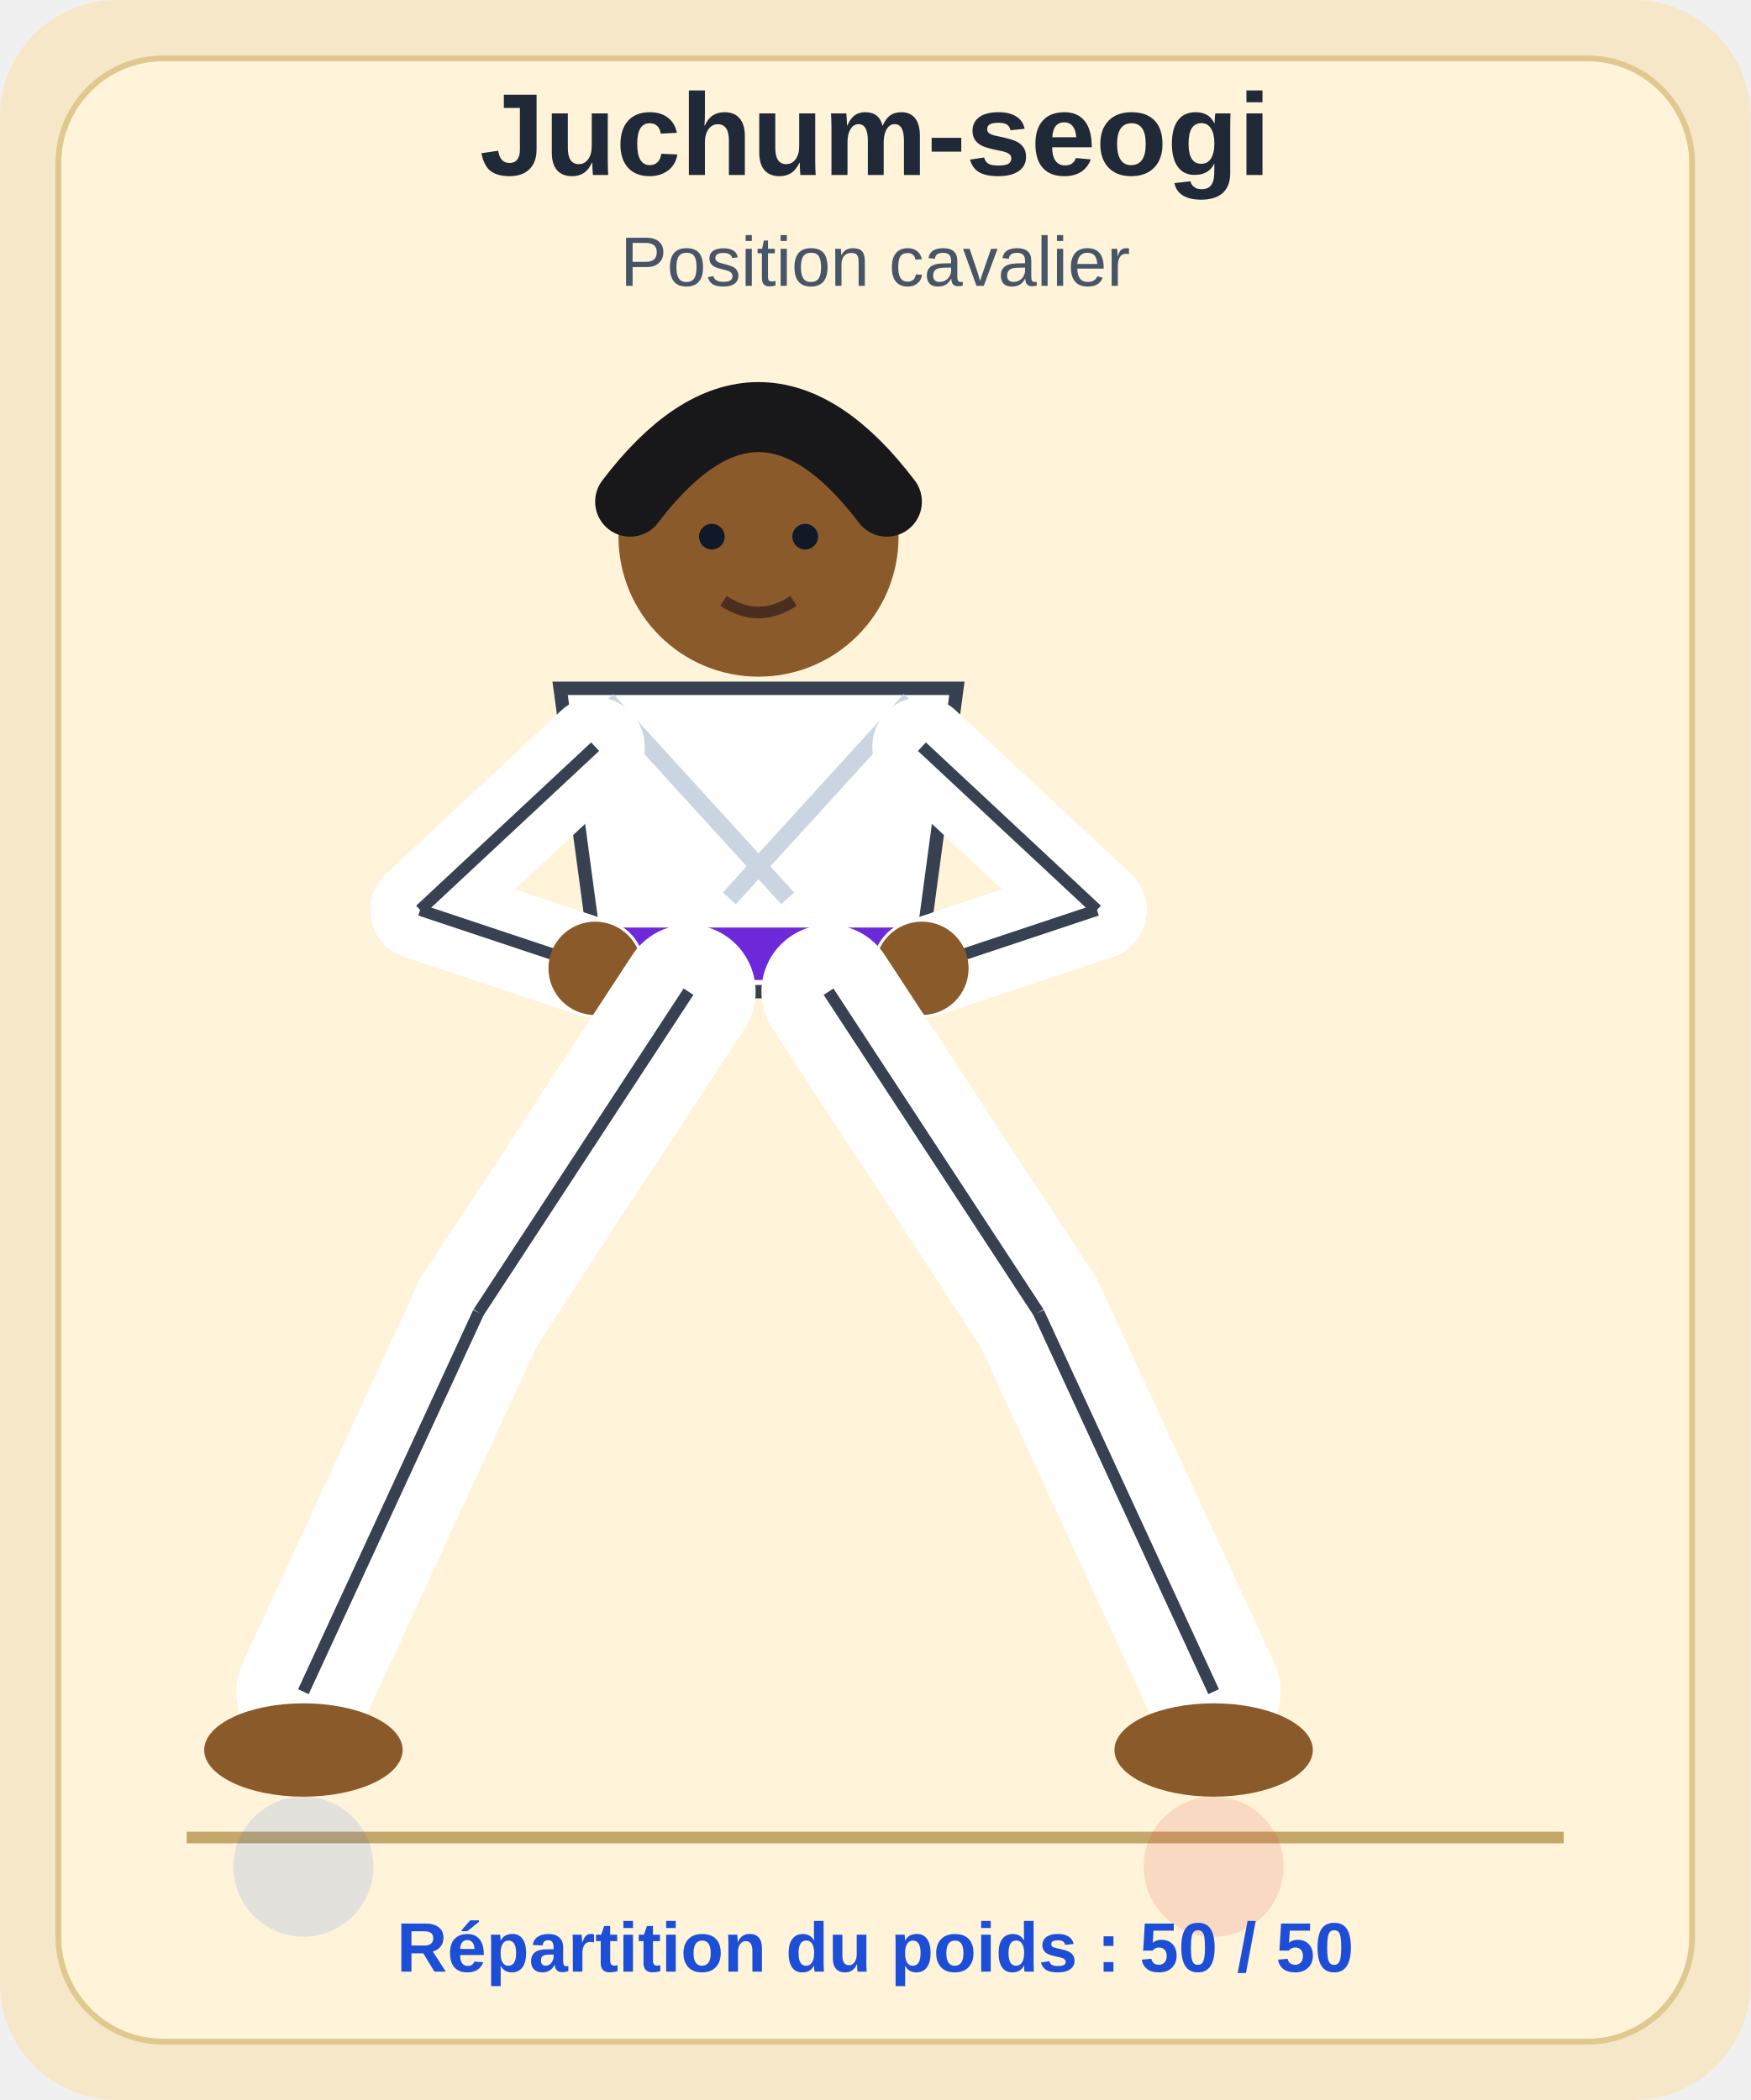
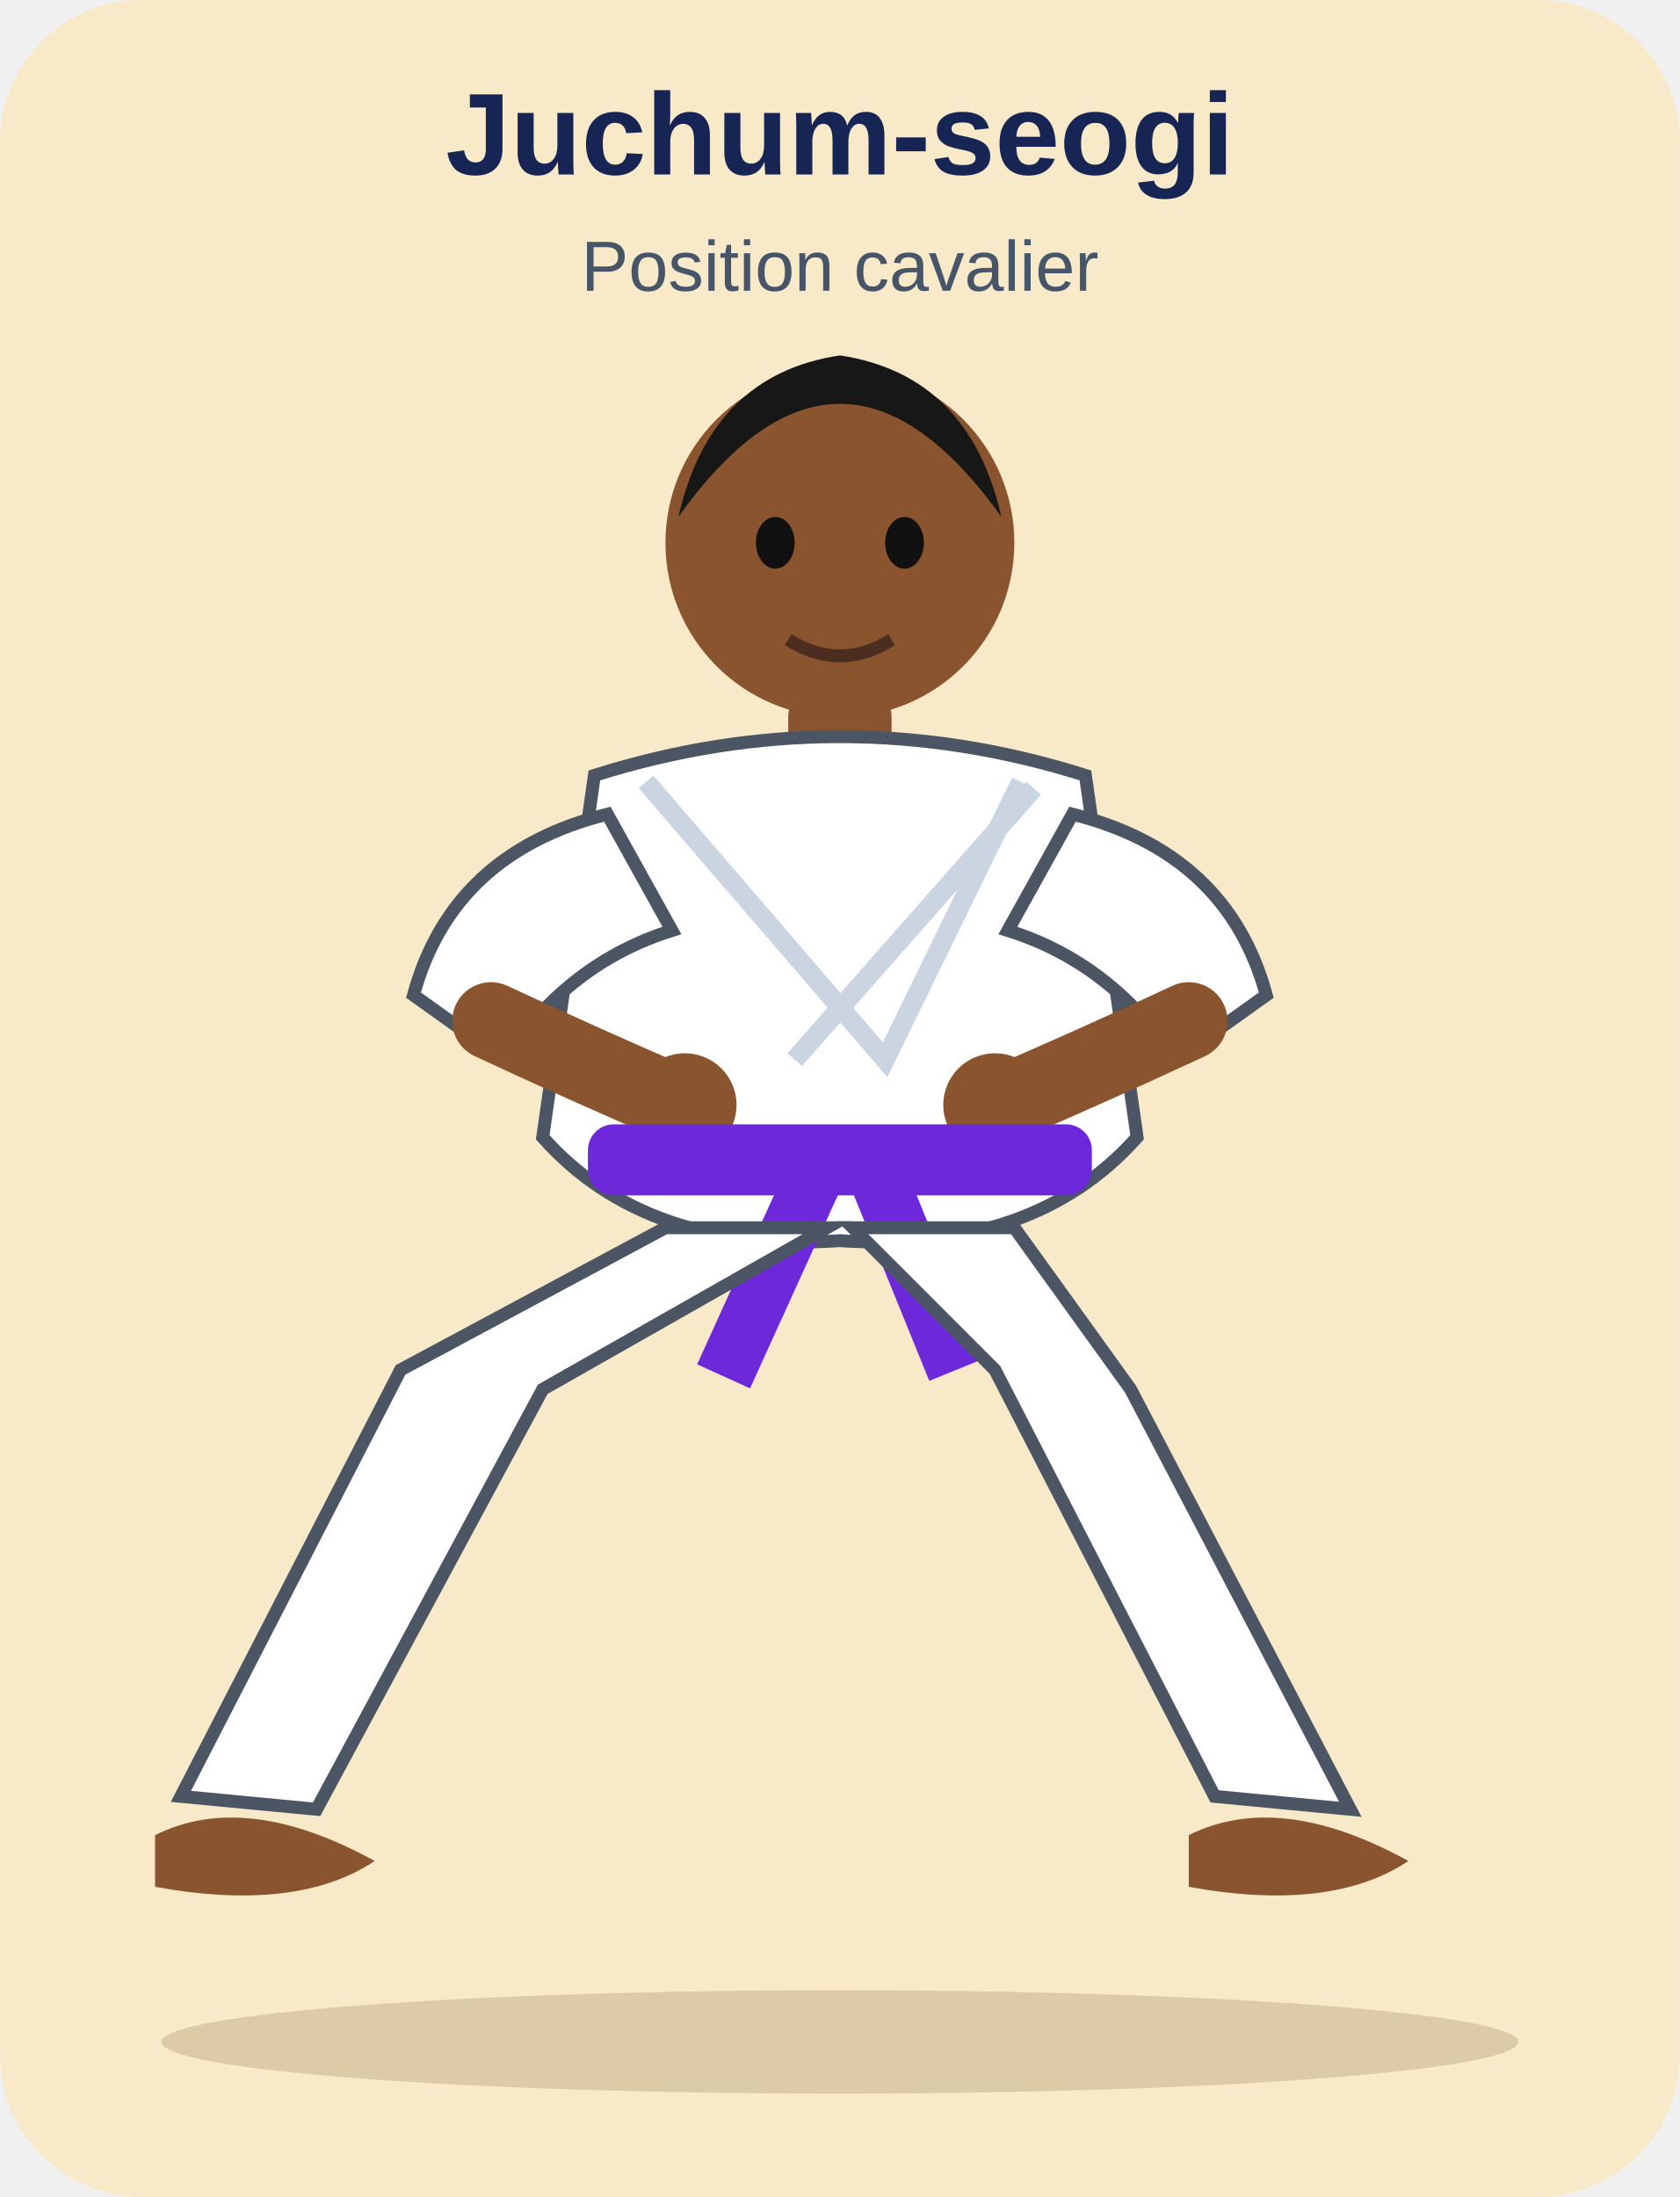
- <svg xmlns="http://www.w3.org/2000/svg" width="300" height="360" viewBox="0 0 300 360">
-   <rect width="300" height="360" rx="20" fill="#f6e7c9" />
-   <rect x="10" y="10" width="280" height="340" rx="18" fill="#fff4d9" stroke="#e0c98f" />
-   <text x="150" y="30" text-anchor="middle" font-family="Arial,sans-serif" font-size="20" font-weight="700" fill="#1f2937">Juchum-seogi</text>
-   <text x="150" y="49" text-anchor="middle" font-family="Arial,sans-serif" font-size="12" fill="#475569">Position cavalier</text>
-   <line x1="32" y1="315" x2="268" y2="315" stroke="#c4a76b" stroke-width="2" />
-   <circle cx="130" cy="92" r="24" fill="#8b5a2b" />
-   <path d="M108 86 Q130 57 152 86" stroke="#18181b" stroke-width="12" fill="none" stroke-linecap="round" />
-   <circle cx="122" cy="92" r="2.2" fill="#111827" />
-   <circle cx="138" cy="92" r="2.2" fill="#111827" />
-   <path d="M124 103 Q130 107 136 103" stroke="#4b2e20" stroke-width="2" fill="none" />
-   <path d="M96 118 L164 118 L157 170 L103 170 Z" fill="#ffffff" stroke="#374151" stroke-width="2.3" />
-   <path d="M104 120 L135 154 M156 120 L125 154" stroke="#cbd5e1" stroke-width="3" />
-   <rect x="100" y="159" width="60" height="9" rx="3" fill="#6d28d9" />
-   <line x1="102" y1="128" x2="72" y2="156" stroke="#ffffff" stroke-width="17" stroke-linecap="round" />
-   <line x1="72" y1="156" x2="102" y2="166" stroke="#ffffff" stroke-width="17" stroke-linecap="round" />
-   <line x1="158" y1="128" x2="188" y2="156" stroke="#ffffff" stroke-width="17" stroke-linecap="round" />
-   <line x1="188" y1="156" x2="158" y2="166" stroke="#ffffff" stroke-width="17" stroke-linecap="round" />
-   <line x1="102" y1="128" x2="72" y2="156" stroke="#374151" stroke-width="2" />
-   <line x1="72" y1="156" x2="102" y2="166" stroke="#374151" stroke-width="2" />
-   <line x1="158" y1="128" x2="188" y2="156" stroke="#374151" stroke-width="2" />
-   <line x1="188" y1="156" x2="158" y2="166" stroke="#374151" stroke-width="2" />
-   <circle cx="102" cy="166" r="8" fill="#8b5a2b" />
-   <circle cx="158" cy="166" r="8" fill="#8b5a2b" />
-   <line x1="118" y1="170" x2="82" y2="225" stroke="#ffffff" stroke-width="23" stroke-linecap="round" />
-   <line x1="82" y1="225" x2="52" y2="290" stroke="#ffffff" stroke-width="23" stroke-linecap="round" />
-   <line x1="142" y1="170" x2="178" y2="225" stroke="#ffffff" stroke-width="23" stroke-linecap="round" />
-   <line x1="178" y1="225" x2="208" y2="290" stroke="#ffffff" stroke-width="23" stroke-linecap="round" />
-   <line x1="118" y1="170" x2="82" y2="225" stroke="#374151" stroke-width="2" />
-   <line x1="82" y1="225" x2="52" y2="290" stroke="#374151" stroke-width="2" />
-   <line x1="142" y1="170" x2="178" y2="225" stroke="#374151" stroke-width="2" />
-   <line x1="178" y1="225" x2="208" y2="290" stroke="#374151" stroke-width="2" />
-   <ellipse cx="52" cy="300" rx="17" ry="8" fill="#8b5a2b" />
-   <ellipse cx="208" cy="300" rx="17" ry="8" fill="#8b5a2b" />
-   <circle cx="52" cy="320" r="12" fill="#2563eb" opacity=".13" />
-   <circle cx="208" cy="320" r="12" fill="#dc2626" opacity=".13" />
-   <text x="150" y="338" text-anchor="middle" font-family="Arial,sans-serif" font-size="12" font-weight="700" fill="#1d4ed8">Répartition du poids : 50 / 50</text>
+ <svg xmlns="http://www.w3.org/2000/svg" width="260" height="340" viewBox="0 0 260 340">
+   <rect width="260" height="340" rx="22" fill="#f8e9c9" />
+   <text x="130" y="27" text-anchor="middle" font-family="Arial" font-size="18" font-weight="700" fill="#172554">Juchum-seogi</text>
+   <text x="130" y="45" text-anchor="middle" font-family="Arial" font-size="11" fill="#475569">Position cavalier</text>
+   <ellipse cx="130" cy="316" rx="105" ry="8" fill="#dccba6" />
+   <circle cx="130" cy="84" r="27" fill="#8a552e" />
+   <path d="M105 80 Q130 45 155 80 Q150 58 130 55 Q110 58 105 80" fill="#171717" />
+   <ellipse cx="120" cy="84" rx="3" ry="4" fill="#111" />
+   <ellipse cx="140" cy="84" rx="3" ry="4" fill="#111" />
+   <path d="M122 99 Q130 104 138 99" fill="none" stroke="#4b2e20" stroke-width="2" />
+   <rect x="122" y="106" width="16" height="15" rx="5" fill="#8a552e" />
+   <path d="M92 120 Q130 108 168 120 L176 176 Q160 194 130 192 Q100 194 84 176 Z" fill="#fff" stroke="#4b5563" stroke-width="2" />
+   <path d="M100 121 L137 164 L158 121 M160 122 L123 164" fill="none" stroke="#cbd5e1" stroke-width="3" />
+   <path d="M94 126 Q70 132 64 154 L78 164 Q88 149 104 144 Z" fill="#fff" stroke="#4b5563" stroke-width="2" />
+   <path d="M166 126 Q190 132 196 154 L182 164 Q172 149 156 144 Z" fill="#fff" stroke="#4b5563" stroke-width="2" />
+   <path d="M76 158 Q91 165 105 171" stroke="#8a552e" stroke-width="12" stroke-linecap="round" />
+   <path d="M184 158 Q169 165 155 171" stroke="#8a552e" stroke-width="12" stroke-linecap="round" />
+   <circle cx="106" cy="171" r="8" fill="#8a552e" />
+   <circle cx="154" cy="171" r="8" fill="#8a552e" />
+   <rect x="91" y="174" width="78" height="11" rx="4" fill="#6d28d9" />
+   <path d="M127 180 L112 213" stroke="#6d28d9" stroke-width="9" />
+   <path d="M135 180 L148 212" stroke="#6d28d9" stroke-width="9" />
+   <path d="M103 190 L128 190 L84 215 L49 280 L28 278 L62 212 Z" fill="#fff" stroke="#4b5563" stroke-width="2" />
+   <path d="M132 190 L157 190 L175 215 L209 280 L188 278 L154 212 Z" fill="#fff" stroke="#4b5563" stroke-width="2" />
+   <path d="M24 284 Q38 277 58 288 Q46 296 24 292 Z" fill="#8a552e" />
+   <path d="M184 284 Q198 277 218 288 Q206 296 184 292 Z" fill="#8a552e" />
</svg>
